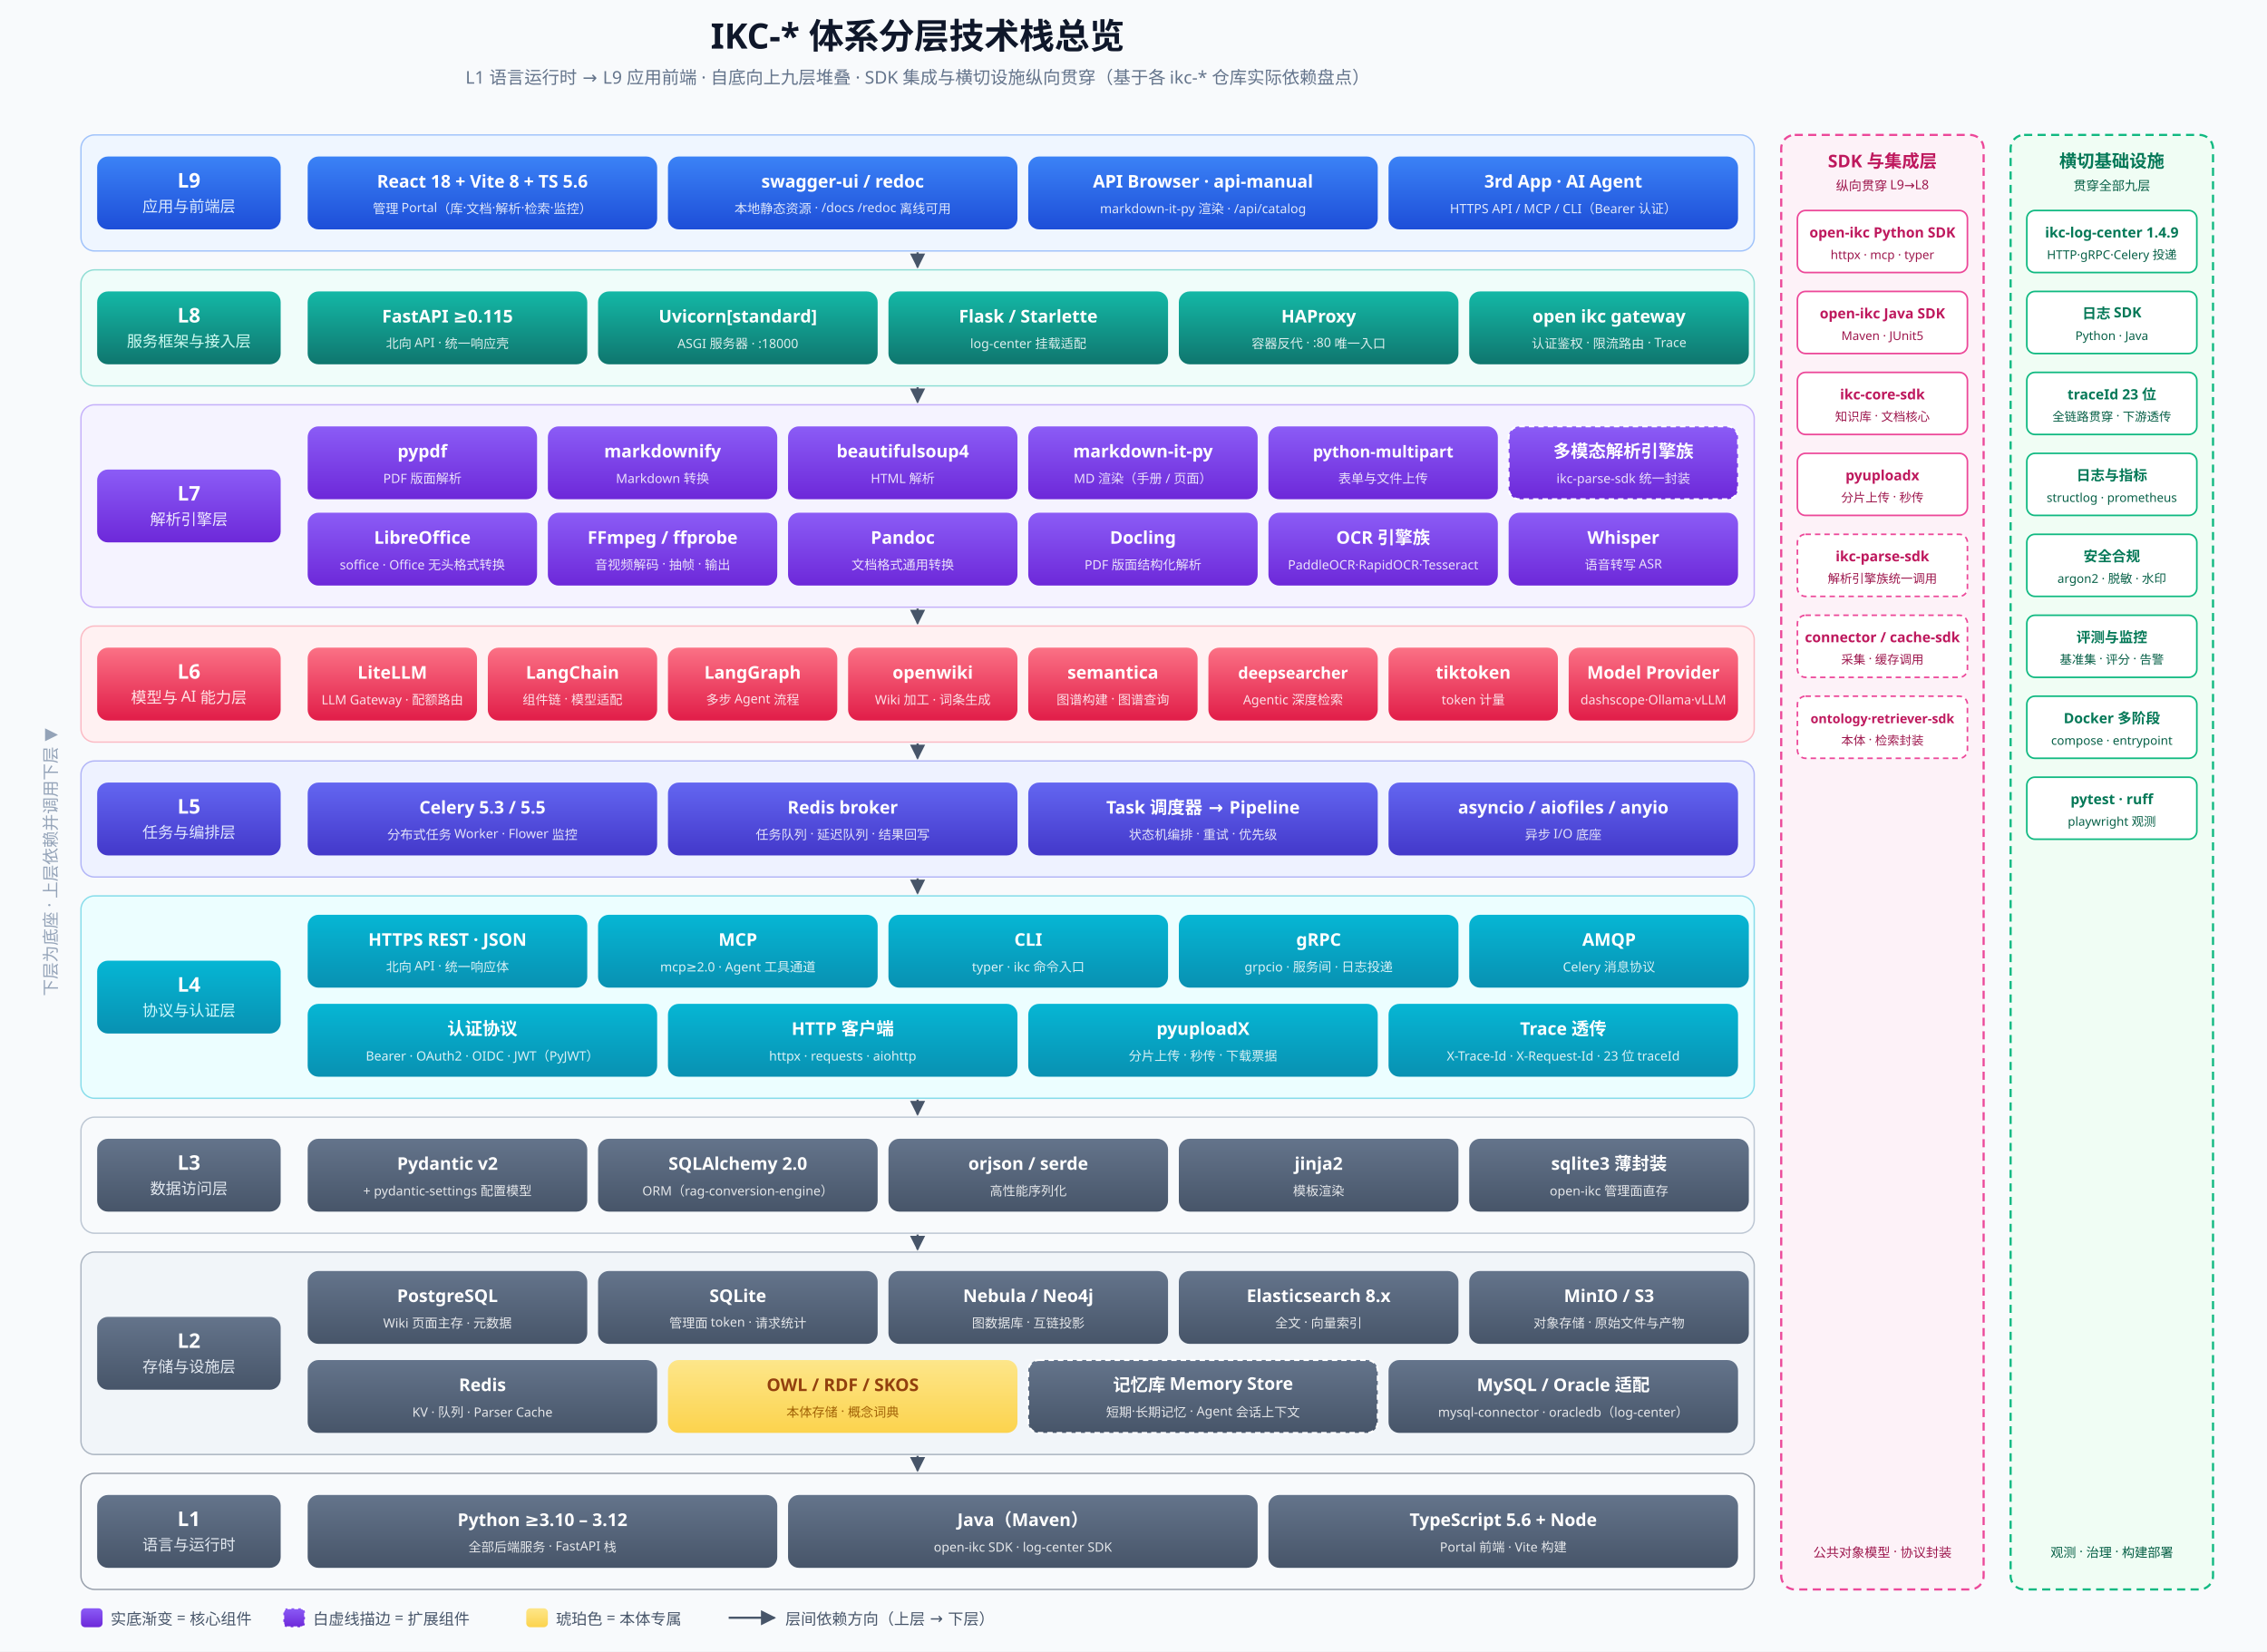
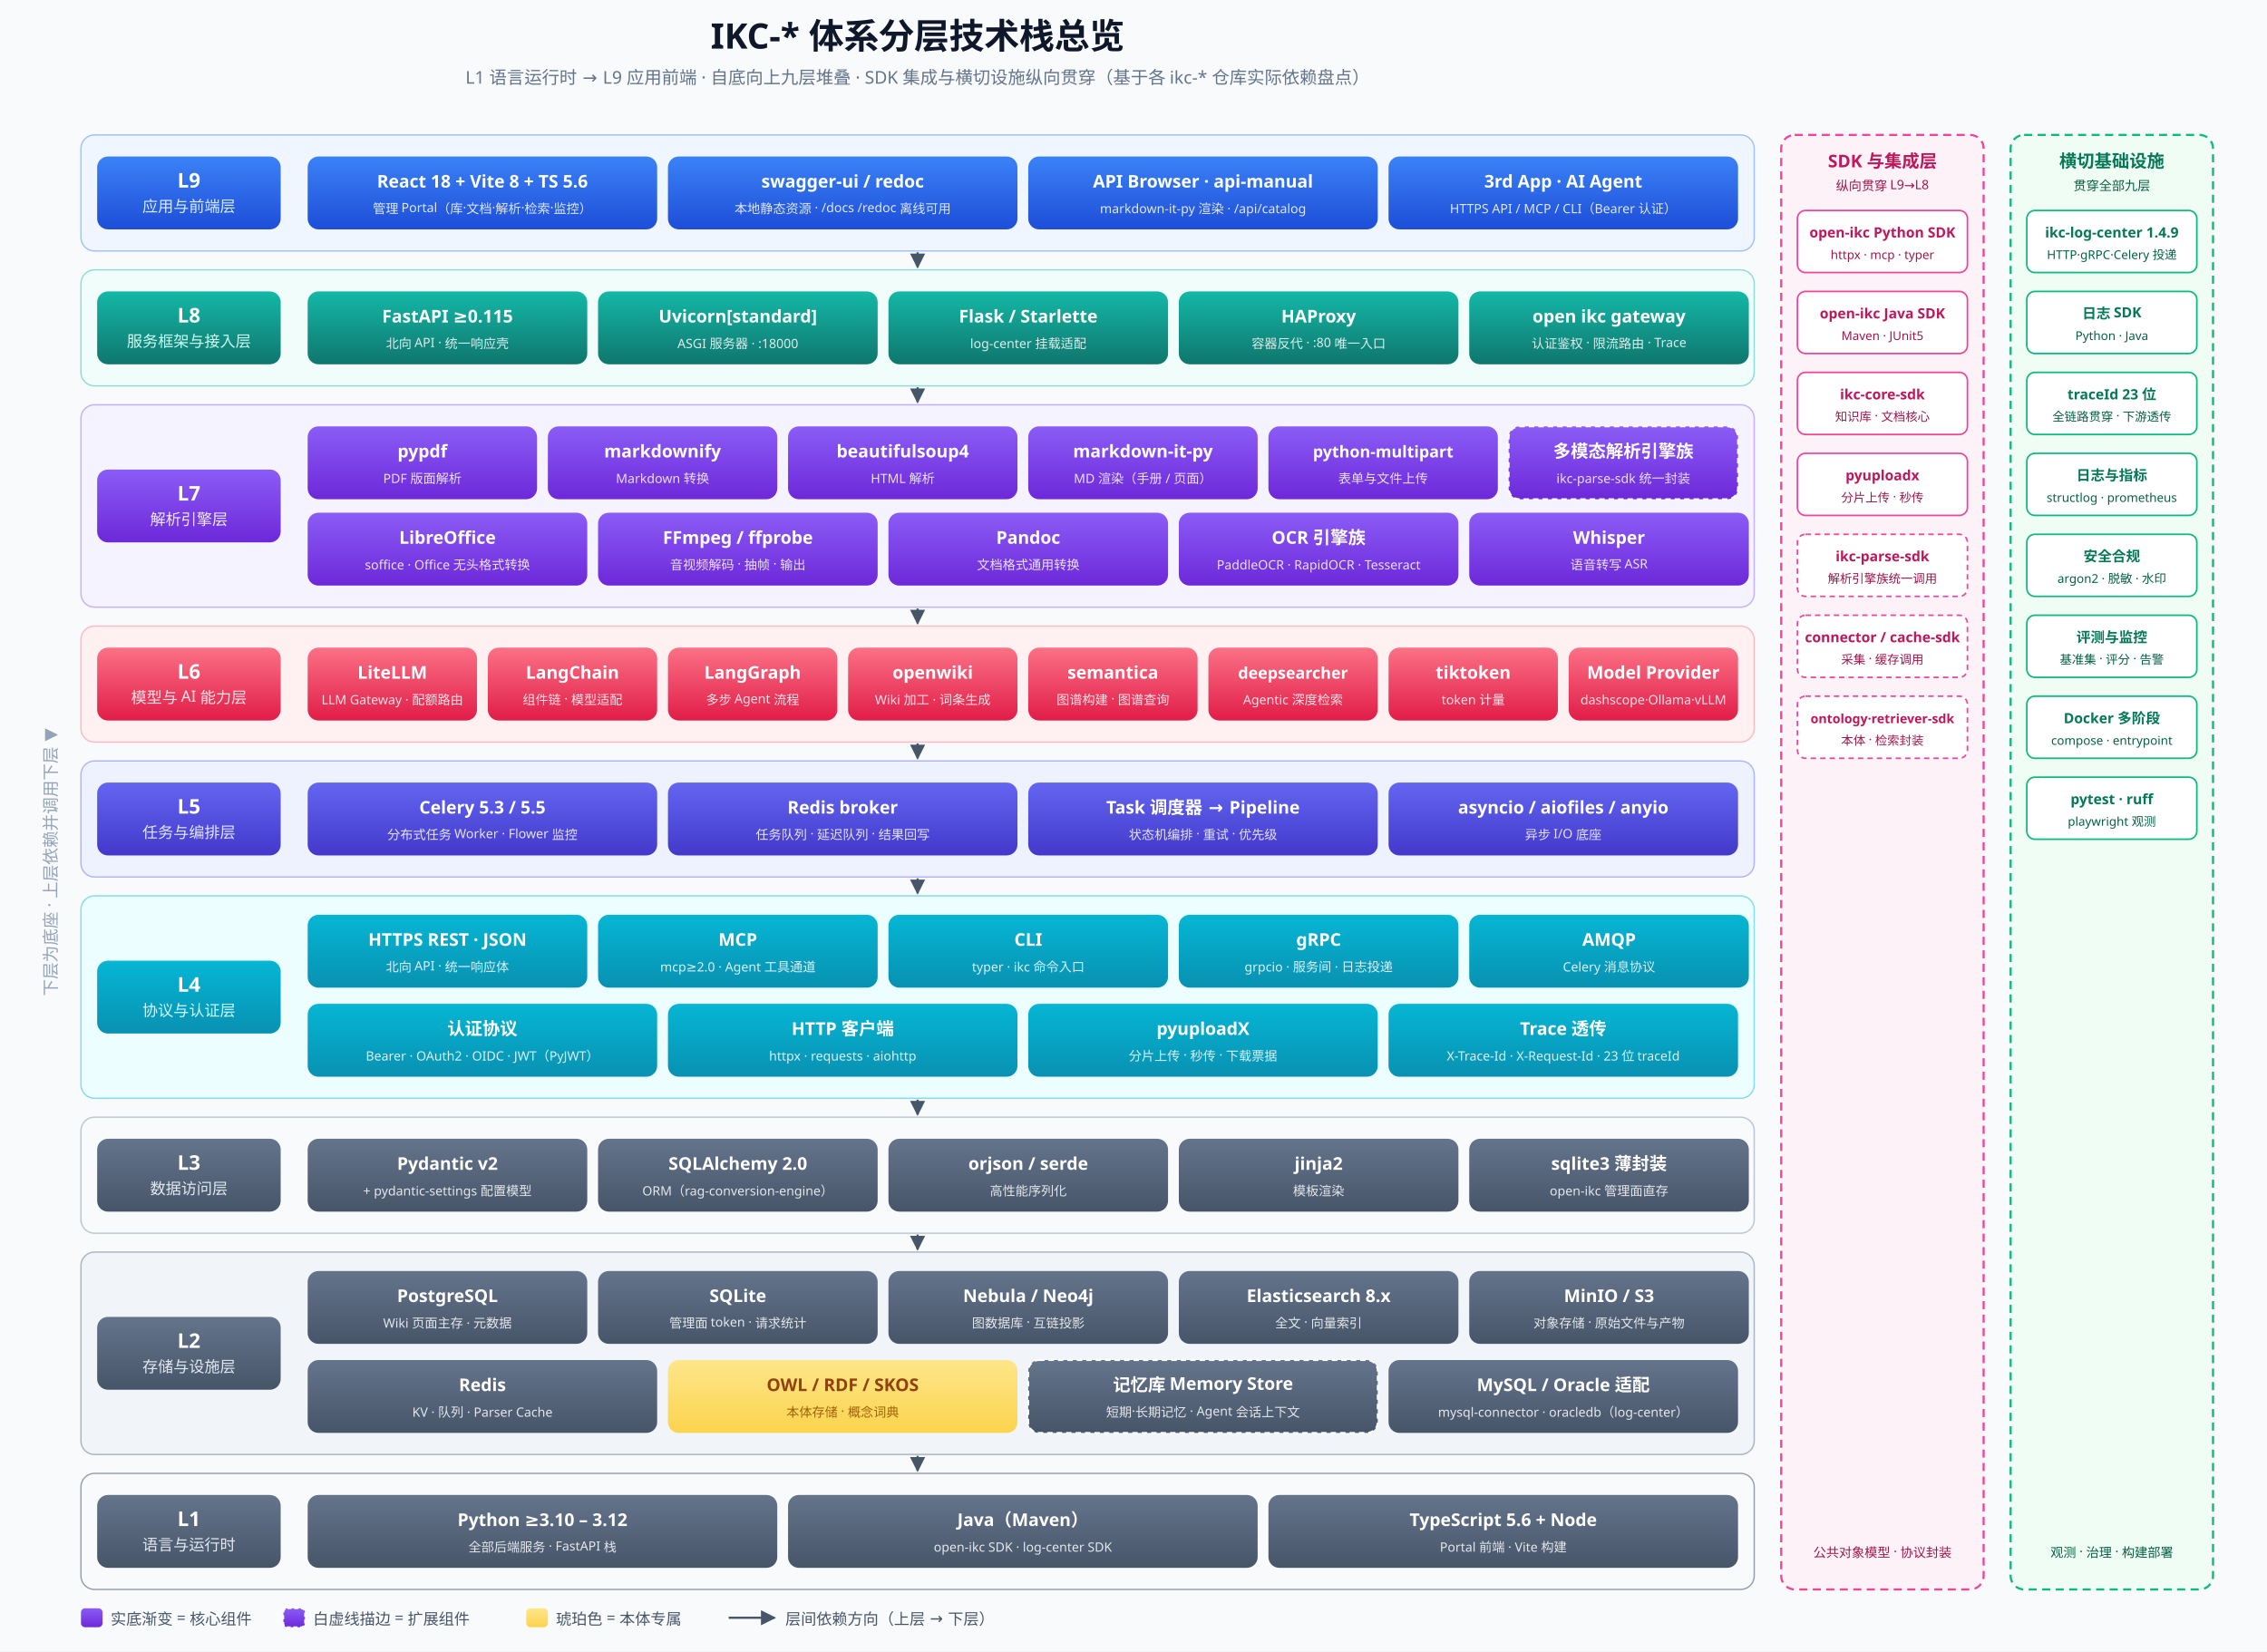
<svg xmlns="http://www.w3.org/2000/svg" viewBox="0 0 1680 1224" font-family="'PingFang SC','Microsoft YaHei','Noto Sans SC',sans-serif">
  <defs>
    <linearGradient id="gBlue" x1="0" y1="0" x2="0" y2="1">
      <stop offset="0" stop-color="#3b82f6" />
      <stop offset="1" stop-color="#1d4ed8" />
    </linearGradient>
    <linearGradient id="gTeal" x1="0" y1="0" x2="0" y2="1">
      <stop offset="0" stop-color="#14b8a6" />
      <stop offset="1" stop-color="#0f766e" />
    </linearGradient>
    <linearGradient id="gIndigo" x1="0" y1="0" x2="0" y2="1">
      <stop offset="0" stop-color="#6366f1" />
      <stop offset="1" stop-color="#4338ca" />
    </linearGradient>
    <linearGradient id="gViolet" x1="0" y1="0" x2="0" y2="1">
      <stop offset="0" stop-color="#8b5cf6" />
      <stop offset="1" stop-color="#6d28d9" />
    </linearGradient>
    <linearGradient id="gRose" x1="0" y1="0" x2="0" y2="1">
      <stop offset="0" stop-color="#fb7185" />
      <stop offset="1" stop-color="#e11d48" />
    </linearGradient>
    <linearGradient id="gCyan" x1="0" y1="0" x2="0" y2="1">
      <stop offset="0" stop-color="#06b6d4" />
      <stop offset="1" stop-color="#0891b2" />
    </linearGradient>
    <linearGradient id="gSlate" x1="0" y1="0" x2="0" y2="1">
      <stop offset="0" stop-color="#64748b" />
      <stop offset="1" stop-color="#475569" />
    </linearGradient>
    <linearGradient id="gAmber" x1="0" y1="0" x2="0" y2="1">
      <stop offset="0" stop-color="#fde68a" />
      <stop offset="1" stop-color="#fcd34d" />
    </linearGradient>
    <marker id="arrow" viewBox="0 0 10 10" refX="9" refY="5" markerWidth="7" markerHeight="7" orient="auto-start-reverse">
      <path d="M 0 0 L 10 5 L 0 10 z" fill="#475569" />
    </marker>
  </defs>
  <rect x="0" y="0" width="1680" height="1224" fill="#f8fafc" />
  <text x="680" y="36" text-anchor="middle" font-size="26" font-weight="bold" fill="#0f172a">IKC-* 体系分层技术栈总览</text>
  <text x="680" y="62" text-anchor="middle" font-size="13" fill="#64748b">L1 语言运行时 → L9 应用前端 · 自底向上九层堆叠 · SDK 集成与横切设施纵向贯穿（基于各 ikc-* 仓库实际依赖盘点）</text>
  <text x="42" y="639" transform="rotate(-90 42 639)" text-anchor="middle" font-size="12.5" fill="#94a3b8">下层为底座 · 上层依赖并调用下层 ▼</text>
  <rect x="60" y="100" width="1240" height="86" rx="10" fill="#eff6ff" stroke="#3b82f6" stroke-width="1" stroke-opacity=".45" />
  <rect x="72" y="116" width="136" height="54" rx="8" fill="url(#gBlue)" />
  <text x="140" y="139" text-anchor="middle" font-size="15" font-weight="bold" fill="#ffffff">L9</text>
  <text x="140" y="157" text-anchor="middle" font-size="11.5" fill="#dbeafe">应用与前端层</text>
  <g text-anchor="middle">
    <rect x="228" y="116" width="259" height="54" rx="8" fill="url(#gBlue)" />
    <text x="357.5" y="139" font-size="13" font-weight="bold" fill="#ffffff">React 18 + Vite 8 + TS 5.6</text>
    <text x="357.5" y="158" font-size="9.5" fill="#ffffff" opacity=".85">管理 Portal（库·文档·解析·检索·监控）</text>
    <rect x="495" y="116" width="259" height="54" rx="8" fill="url(#gBlue)" />
    <text x="624.5" y="139" font-size="13" font-weight="bold" fill="#ffffff">swagger-ui / redoc</text>
    <text x="624.5" y="158" font-size="9.5" fill="#ffffff" opacity=".85">本地静态资源 · /docs /redoc 离线可用</text>
    <rect x="762" y="116" width="259" height="54" rx="8" fill="url(#gBlue)" />
    <text x="891.5" y="139" font-size="13" font-weight="bold" fill="#ffffff">API Browser · api-manual</text>
    <text x="891.5" y="158" font-size="9.5" fill="#ffffff" opacity=".85">markdown-it-py 渲染 · /api/catalog</text>
    <rect x="1029" y="116" width="259" height="54" rx="8" fill="url(#gBlue)" />
    <text x="1158.5" y="139" font-size="13" font-weight="bold" fill="#ffffff">3rd App · AI Agent</text>
    <text x="1158.5" y="158" font-size="9.5" fill="#ffffff" opacity=".85">HTTPS API / MCP / CLI（Bearer 认证）</text>
  </g>
  <line x1="680" y1="187" x2="680" y2="198" stroke="#475569" stroke-width="1.6" marker-end="url(#arrow)" />
  <rect x="60" y="200" width="1240" height="86" rx="10" fill="#f0fdfa" stroke="#14b8a6" stroke-width="1" stroke-opacity=".45" />
  <rect x="72" y="216" width="136" height="54" rx="8" fill="url(#gTeal)" />
  <text x="140" y="239" text-anchor="middle" font-size="15" font-weight="bold" fill="#ffffff">L8</text>
  <text x="140" y="257" text-anchor="middle" font-size="11.5" fill="#ccfbf1">服务框架与接入层</text>
  <g text-anchor="middle">
    <rect x="228" y="216" width="207.2" height="54" rx="8" fill="url(#gTeal)" />
    <text x="331.6" y="239" font-size="13" font-weight="bold" fill="#ffffff">FastAPI ≥0.115</text>
    <text x="331.6" y="258" font-size="9.5" fill="#ffffff" opacity=".85">北向 API · 统一响应壳</text>
    <rect x="443.2" y="216" width="207.2" height="54" rx="8" fill="url(#gTeal)" />
    <text x="546.8" y="239" font-size="13" font-weight="bold" fill="#ffffff">Uvicorn[standard]</text>
    <text x="546.8" y="258" font-size="9.5" fill="#ffffff" opacity=".85">ASGI 服务器 · :18000</text>
    <rect x="658.4" y="216" width="207.2" height="54" rx="8" fill="url(#gTeal)" />
    <text x="762" y="239" font-size="13" font-weight="bold" fill="#ffffff">Flask / Starlette</text>
    <text x="762" y="258" font-size="9.5" fill="#ffffff" opacity=".85">log-center 挂载适配</text>
    <rect x="873.6" y="216" width="207.2" height="54" rx="8" fill="url(#gTeal)" />
    <text x="977.2" y="239" font-size="13" font-weight="bold" fill="#ffffff">HAProxy</text>
    <text x="977.2" y="258" font-size="9.5" fill="#ffffff" opacity=".85">容器反代 · :80 唯一入口</text>
    <rect x="1088.8" y="216" width="207.2" height="54" rx="8" fill="url(#gTeal)" />
    <text x="1192.4" y="239" font-size="13" font-weight="bold" fill="#ffffff">open ikc gateway</text>
    <text x="1192.4" y="258" font-size="9.5" fill="#ffffff" opacity=".85">认证鉴权 · 限流路由 · Trace</text>
  </g>
  <line x1="680" y1="287" x2="680" y2="298" stroke="#475569" stroke-width="1.6" marker-end="url(#arrow)" />
  <rect x="60" y="300" width="1240" height="150" rx="10" fill="#f5f3ff" stroke="#8b5cf6" stroke-width="1" stroke-opacity=".45" />
  <rect x="72" y="348" width="136" height="54" rx="8" fill="url(#gViolet)" />
  <text x="140" y="371" text-anchor="middle" font-size="15" font-weight="bold" fill="#ffffff">L7</text>
  <text x="140" y="389" text-anchor="middle" font-size="11.5" fill="#ede9fe">解析引擎层</text>
  <g text-anchor="middle">
    <rect x="228" y="316" width="170" height="54" rx="8" fill="url(#gViolet)" />
    <text x="313" y="339" font-size="13" font-weight="bold" fill="#ffffff">pypdf</text>
    <text x="313" y="358" font-size="9.5" fill="#ffffff" opacity=".85">PDF 版面解析</text>
    <rect x="406" y="316" width="170" height="54" rx="8" fill="url(#gViolet)" />
    <text x="491" y="339" font-size="13" font-weight="bold" fill="#ffffff">markdownify</text>
    <text x="491" y="358" font-size="9.5" fill="#ffffff" opacity=".85">Markdown 转换</text>
    <rect x="584" y="316" width="170" height="54" rx="8" fill="url(#gViolet)" />
    <text x="669" y="339" font-size="13" font-weight="bold" fill="#ffffff">beautifulsoup4</text>
    <text x="669" y="358" font-size="9.5" fill="#ffffff" opacity=".85">HTML 解析</text>
    <rect x="762" y="316" width="170" height="54" rx="8" fill="url(#gViolet)" />
    <text x="847" y="339" font-size="13" font-weight="bold" fill="#ffffff">markdown-it-py</text>
    <text x="847" y="358" font-size="9.5" fill="#ffffff" opacity=".85">MD 渲染（手册 / 页面）</text>
    <rect x="940" y="316" width="170" height="54" rx="8" fill="url(#gViolet)" />
    <text x="1025" y="339" font-size="12" font-weight="bold" fill="#ffffff">python-multipart</text>
    <text x="1025" y="358" font-size="9.5" fill="#ffffff" opacity=".85">表单与文件上传</text>
    <rect x="1118" y="316" width="170" height="54" rx="8" fill="url(#gViolet)" stroke="#ffffff" stroke-width="1.4" stroke-dasharray="4 3" />
    <text x="1203" y="339" font-size="13" font-weight="bold" fill="#ffffff">多模态解析引擎族</text>
    <text x="1203" y="358" font-size="9.5" fill="#ffffff" opacity=".85">ikc-parse-sdk 统一封装</text>
  </g>
  <g text-anchor="middle">
-     <rect x="228" y="380" width="170" height="54" rx="8" fill="url(#gViolet)" />
-     <text x="313" y="403" font-size="13" font-weight="bold" fill="#ffffff">LibreOffice</text>
-     <text x="313" y="422" font-size="9.5" fill="#ffffff" opacity=".85">soffice · Office 无头格式转换</text>
-     <rect x="406" y="380" width="170" height="54" rx="8" fill="url(#gViolet)" />
-     <text x="491" y="403" font-size="13" font-weight="bold" fill="#ffffff">FFmpeg / ffprobe</text>
-     <text x="491" y="422" font-size="9.5" fill="#ffffff" opacity=".85">音视频解码 · 抽帧 · 输出</text>
-     <rect x="584" y="380" width="170" height="54" rx="8" fill="url(#gViolet)" />
-     <text x="669" y="403" font-size="13" font-weight="bold" fill="#ffffff">Pandoc</text>
-     <text x="669" y="422" font-size="9.5" fill="#ffffff" opacity=".85">文档格式通用转换</text>
-     <rect x="762" y="380" width="170" height="54" rx="8" fill="url(#gViolet)" />
-     <text x="847" y="403" font-size="13" font-weight="bold" fill="#ffffff">Docling</text>
-     <text x="847" y="422" font-size="9.5" fill="#ffffff" opacity=".85">PDF 版面结构化解析</text>
-     <rect x="940" y="380" width="170" height="54" rx="8" fill="url(#gViolet)" />
-     <text x="1025" y="403" font-size="13" font-weight="bold" fill="#ffffff">OCR 引擎族</text>
-     <text x="1025" y="422" font-size="9.5" fill="#ffffff" opacity=".85">PaddleOCR·RapidOCR·Tesseract</text>
-     <rect x="1118" y="380" width="170" height="54" rx="8" fill="url(#gViolet)" />
-     <text x="1203" y="403" font-size="13" font-weight="bold" fill="#ffffff">Whisper</text>
-     <text x="1203" y="422" font-size="9.5" fill="#ffffff" opacity=".85">语音转写 ASR</text>
+     <rect x="228" y="380" width="207.2" height="54" rx="8" fill="url(#gViolet)" />
+     <text x="331.6" y="403" font-size="13" font-weight="bold" fill="#ffffff">LibreOffice</text>
+     <text x="331.6" y="422" font-size="9.5" fill="#ffffff" opacity=".85">soffice · Office 无头格式转换</text>
+     <rect x="443.2" y="380" width="207.2" height="54" rx="8" fill="url(#gViolet)" />
+     <text x="546.8" y="403" font-size="13" font-weight="bold" fill="#ffffff">FFmpeg / ffprobe</text>
+     <text x="546.8" y="422" font-size="9.5" fill="#ffffff" opacity=".85">音视频解码 · 抽帧 · 输出</text>
+     <rect x="658.4" y="380" width="207.2" height="54" rx="8" fill="url(#gViolet)" />
+     <text x="762" y="403" font-size="13" font-weight="bold" fill="#ffffff">Pandoc</text>
+     <text x="762" y="422" font-size="9.5" fill="#ffffff" opacity=".85">文档格式通用转换</text>
+     <rect x="873.6" y="380" width="207.2" height="54" rx="8" fill="url(#gViolet)" />
+     <text x="977.2" y="403" font-size="13" font-weight="bold" fill="#ffffff">OCR 引擎族</text>
+     <text x="977.2" y="422" font-size="9.5" fill="#ffffff" opacity=".85">PaddleOCR · RapidOCR · Tesseract</text>
+     <rect x="1088.8" y="380" width="207.2" height="54" rx="8" fill="url(#gViolet)" />
+     <text x="1192.4" y="403" font-size="13" font-weight="bold" fill="#ffffff">Whisper</text>
+     <text x="1192.4" y="422" font-size="9.5" fill="#ffffff" opacity=".85">语音转写 ASR</text>
  </g>
  <line x1="680" y1="451" x2="680" y2="462" stroke="#475569" stroke-width="1.6" marker-end="url(#arrow)" />
  <rect x="60" y="464" width="1240" height="86" rx="10" fill="#fff1f2" stroke="#fb7185" stroke-width="1" stroke-opacity=".45" />
  <rect x="72" y="480" width="136" height="54" rx="8" fill="url(#gRose)" />
  <text x="140" y="503" text-anchor="middle" font-size="15" font-weight="bold" fill="#ffffff">L6</text>
  <text x="140" y="521" text-anchor="middle" font-size="11.5" fill="#ffe4e6">模型与 AI 能力层</text>
  <g text-anchor="middle">
    <rect x="228" y="480" width="125.5" height="54" rx="8" fill="url(#gRose)" />
    <text x="290.75" y="503" font-size="13" font-weight="bold" fill="#ffffff">LiteLLM</text>
    <text x="290.75" y="522" font-size="9.5" fill="#ffffff" opacity=".85">LLM Gateway · 配额路由</text>
    <rect x="361.5" y="480" width="125.5" height="54" rx="8" fill="url(#gRose)" />
    <text x="424.25" y="503" font-size="13" font-weight="bold" fill="#ffffff">LangChain</text>
    <text x="424.25" y="522" font-size="9.5" fill="#ffffff" opacity=".85">组件链 · 模型适配</text>
    <rect x="495" y="480" width="125.5" height="54" rx="8" fill="url(#gRose)" />
    <text x="557.75" y="503" font-size="13" font-weight="bold" fill="#ffffff">LangGraph</text>
    <text x="557.75" y="522" font-size="9.5" fill="#ffffff" opacity=".85">多步 Agent 流程</text>
    <rect x="628.5" y="480" width="125.5" height="54" rx="8" fill="url(#gRose)" />
    <text x="691.25" y="503" font-size="13" font-weight="bold" fill="#ffffff">openwiki</text>
    <text x="691.25" y="522" font-size="9.5" fill="#ffffff" opacity=".85">Wiki 加工 · 词条生成</text>
    <rect x="762" y="480" width="125.5" height="54" rx="8" fill="url(#gRose)" />
    <text x="824.75" y="503" font-size="13" font-weight="bold" fill="#ffffff">semantica</text>
    <text x="824.75" y="522" font-size="9.5" fill="#ffffff" opacity=".85">图谱构建 · 图谱查询</text>
    <rect x="895.5" y="480" width="125.5" height="54" rx="8" fill="url(#gRose)" />
    <text x="958.25" y="503" font-size="12" font-weight="bold" fill="#ffffff">deepsearcher</text>
    <text x="958.25" y="522" font-size="9.5" fill="#ffffff" opacity=".85">Agentic 深度检索</text>
    <rect x="1029" y="480" width="125.5" height="54" rx="8" fill="url(#gRose)" />
    <text x="1091.75" y="503" font-size="13" font-weight="bold" fill="#ffffff">tiktoken</text>
    <text x="1091.75" y="522" font-size="9.5" fill="#ffffff" opacity=".85">token 计量</text>
    <rect x="1162.5" y="480" width="125.5" height="54" rx="8" fill="url(#gRose)" />
    <text x="1225.25" y="503" font-size="13" font-weight="bold" fill="#ffffff">Model Provider</text>
    <text x="1225.25" y="522" font-size="9.5" fill="#ffffff" opacity=".85">dashscope·Ollama·vLLM</text>
  </g>
  <line x1="680" y1="551" x2="680" y2="562" stroke="#475569" stroke-width="1.6" marker-end="url(#arrow)" />
  <rect x="60" y="564" width="1240" height="86" rx="10" fill="#eef2ff" stroke="#6366f1" stroke-width="1" stroke-opacity=".45" />
  <rect x="72" y="580" width="136" height="54" rx="8" fill="url(#gIndigo)" />
  <text x="140" y="603" text-anchor="middle" font-size="15" font-weight="bold" fill="#ffffff">L5</text>
  <text x="140" y="621" text-anchor="middle" font-size="11.5" fill="#e0e7ff">任务与编排层</text>
  <g text-anchor="middle">
    <rect x="228" y="580" width="259" height="54" rx="8" fill="url(#gIndigo)" />
    <text x="357.5" y="603" font-size="13" font-weight="bold" fill="#ffffff">Celery 5.3 / 5.5</text>
    <text x="357.5" y="622" font-size="9.5" fill="#ffffff" opacity=".85">分布式任务 Worker · Flower 监控</text>
    <rect x="495" y="580" width="259" height="54" rx="8" fill="url(#gIndigo)" />
    <text x="624.5" y="603" font-size="13" font-weight="bold" fill="#ffffff">Redis broker</text>
    <text x="624.5" y="622" font-size="9.5" fill="#ffffff" opacity=".85">任务队列 · 延迟队列 · 结果回写</text>
    <rect x="762" y="580" width="259" height="54" rx="8" fill="url(#gIndigo)" />
    <text x="891.5" y="603" font-size="13" font-weight="bold" fill="#ffffff">Task 调度器 → Pipeline</text>
    <text x="891.5" y="622" font-size="9.5" fill="#ffffff" opacity=".85">状态机编排 · 重试 · 优先级</text>
    <rect x="1029" y="580" width="259" height="54" rx="8" fill="url(#gIndigo)" />
    <text x="1158.5" y="603" font-size="13" font-weight="bold" fill="#ffffff">asyncio / aiofiles / anyio</text>
    <text x="1158.5" y="622" font-size="9.5" fill="#ffffff" opacity=".85">异步 I/O 底座</text>
  </g>
  <line x1="680" y1="651" x2="680" y2="662" stroke="#475569" stroke-width="1.6" marker-end="url(#arrow)" />
  <rect x="60" y="664" width="1240" height="150" rx="10" fill="#ecfeff" stroke="#06b6d4" stroke-width="1" stroke-opacity=".45" />
  <rect x="72" y="712" width="136" height="54" rx="8" fill="url(#gCyan)" />
  <text x="140" y="735" text-anchor="middle" font-size="15" font-weight="bold" fill="#ffffff">L4</text>
  <text x="140" y="753" text-anchor="middle" font-size="11.5" fill="#cffafe">协议与认证层</text>
  <g text-anchor="middle">
    <rect x="228" y="678" width="207.2" height="54" rx="8" fill="url(#gCyan)" />
    <text x="331.6" y="701" font-size="13" font-weight="bold" fill="#ffffff">HTTPS REST · JSON</text>
    <text x="331.6" y="720" font-size="9.5" fill="#ffffff" opacity=".85">北向 API · 统一响应体</text>
    <rect x="443.2" y="678" width="207.2" height="54" rx="8" fill="url(#gCyan)" />
    <text x="546.8" y="701" font-size="13" font-weight="bold" fill="#ffffff">MCP</text>
    <text x="546.8" y="720" font-size="9.5" fill="#ffffff" opacity=".85">mcp≥2.0 · Agent 工具通道</text>
    <rect x="658.4" y="678" width="207.2" height="54" rx="8" fill="url(#gCyan)" />
    <text x="762" y="701" font-size="13" font-weight="bold" fill="#ffffff">CLI</text>
    <text x="762" y="720" font-size="9.5" fill="#ffffff" opacity=".85">typer · ikc 命令入口</text>
    <rect x="873.6" y="678" width="207.2" height="54" rx="8" fill="url(#gCyan)" />
    <text x="977.2" y="701" font-size="13" font-weight="bold" fill="#ffffff">gRPC</text>
    <text x="977.2" y="720" font-size="9.5" fill="#ffffff" opacity=".85">grpcio · 服务间 · 日志投递</text>
    <rect x="1088.8" y="678" width="207.2" height="54" rx="8" fill="url(#gCyan)" />
    <text x="1192.4" y="701" font-size="13" font-weight="bold" fill="#ffffff">AMQP</text>
    <text x="1192.4" y="720" font-size="9.5" fill="#ffffff" opacity=".85">Celery 消息协议</text>
    <rect x="228" y="744" width="259" height="54" rx="8" fill="url(#gCyan)" />
    <text x="357.5" y="767" font-size="13" font-weight="bold" fill="#ffffff">认证协议</text>
    <text x="357.5" y="786" font-size="9.5" fill="#ffffff" opacity=".85">Bearer · OAuth2 · OIDC · JWT（PyJWT）</text>
    <rect x="495" y="744" width="259" height="54" rx="8" fill="url(#gCyan)" />
    <text x="624.5" y="767" font-size="13" font-weight="bold" fill="#ffffff">HTTP 客户端</text>
    <text x="624.5" y="786" font-size="9.5" fill="#ffffff" opacity=".85">httpx · requests · aiohttp</text>
    <rect x="762" y="744" width="259" height="54" rx="8" fill="url(#gCyan)" />
    <text x="891.5" y="767" font-size="13" font-weight="bold" fill="#ffffff">pyuploadX</text>
    <text x="891.5" y="786" font-size="9.5" fill="#ffffff" opacity=".85">分片上传 · 秒传 · 下载票据</text>
    <rect x="1029" y="744" width="259" height="54" rx="8" fill="url(#gCyan)" />
    <text x="1158.5" y="767" font-size="13" font-weight="bold" fill="#ffffff">Trace 透传</text>
    <text x="1158.5" y="786" font-size="9.5" fill="#ffffff" opacity=".85">X-Trace-Id · X-Request-Id · 23 位 traceId</text>
  </g>
  <line x1="680" y1="815" x2="680" y2="826" stroke="#475569" stroke-width="1.6" marker-end="url(#arrow)" />
  <rect x="60" y="828" width="1240" height="86" rx="10" fill="#f8fafc" stroke="#94a3b8" stroke-width="1" stroke-opacity=".6" />
  <rect x="72" y="844" width="136" height="54" rx="8" fill="url(#gSlate)" />
  <text x="140" y="867" text-anchor="middle" font-size="15" font-weight="bold" fill="#ffffff">L3</text>
  <text x="140" y="885" text-anchor="middle" font-size="11.5" fill="#e2e8f0">数据访问层</text>
  <g text-anchor="middle">
    <rect x="228" y="844" width="207.2" height="54" rx="8" fill="url(#gSlate)" />
    <text x="331.6" y="867" font-size="13" font-weight="bold" fill="#ffffff">Pydantic v2</text>
    <text x="331.6" y="886" font-size="9.5" fill="#ffffff" opacity=".85">+ pydantic-settings 配置模型</text>
    <rect x="443.2" y="844" width="207.2" height="54" rx="8" fill="url(#gSlate)" />
    <text x="546.8" y="867" font-size="13" font-weight="bold" fill="#ffffff">SQLAlchemy 2.0</text>
    <text x="546.8" y="886" font-size="9.5" fill="#ffffff" opacity=".85">ORM（rag-conversion-engine）</text>
    <rect x="658.4" y="844" width="207.2" height="54" rx="8" fill="url(#gSlate)" />
    <text x="762" y="867" font-size="13" font-weight="bold" fill="#ffffff">orjson / serde</text>
    <text x="762" y="886" font-size="9.5" fill="#ffffff" opacity=".85">高性能序列化</text>
    <rect x="873.6" y="844" width="207.2" height="54" rx="8" fill="url(#gSlate)" />
    <text x="977.2" y="867" font-size="13" font-weight="bold" fill="#ffffff">jinja2</text>
    <text x="977.2" y="886" font-size="9.5" fill="#ffffff" opacity=".85">模板渲染</text>
    <rect x="1088.8" y="844" width="207.2" height="54" rx="8" fill="url(#gSlate)" />
    <text x="1192.4" y="867" font-size="13" font-weight="bold" fill="#ffffff">sqlite3 薄封装</text>
    <text x="1192.4" y="886" font-size="9.5" fill="#ffffff" opacity=".85">open-ikc 管理面直存</text>
  </g>
  <line x1="680" y1="915" x2="680" y2="926" stroke="#475569" stroke-width="1.6" marker-end="url(#arrow)" />
  <rect x="60" y="928" width="1240" height="150" rx="10" fill="#f1f5f9" stroke="#64748b" stroke-width="1" stroke-opacity=".5" />
  <rect x="72" y="976" width="136" height="54" rx="8" fill="url(#gSlate)" />
  <text x="140" y="999" text-anchor="middle" font-size="15" font-weight="bold" fill="#ffffff">L2</text>
  <text x="140" y="1017" text-anchor="middle" font-size="11.5" fill="#e2e8f0">存储与设施层</text>
  <g text-anchor="middle">
    <rect x="228" y="942" width="207.2" height="54" rx="8" fill="url(#gSlate)" />
    <text x="331.6" y="965" font-size="13" font-weight="bold" fill="#ffffff">PostgreSQL</text>
    <text x="331.6" y="984" font-size="9.5" fill="#ffffff" opacity=".85">Wiki 页面主存 · 元数据</text>
    <rect x="443.2" y="942" width="207.2" height="54" rx="8" fill="url(#gSlate)" />
    <text x="546.8" y="965" font-size="13" font-weight="bold" fill="#ffffff">SQLite</text>
    <text x="546.8" y="984" font-size="9.5" fill="#ffffff" opacity=".85">管理面 token · 请求统计</text>
    <rect x="658.4" y="942" width="207.2" height="54" rx="8" fill="url(#gSlate)" />
    <text x="762" y="965" font-size="13" font-weight="bold" fill="#ffffff">Nebula / Neo4j</text>
    <text x="762" y="984" font-size="9.5" fill="#ffffff" opacity=".85">图数据库 · 互链投影</text>
    <rect x="873.6" y="942" width="207.2" height="54" rx="8" fill="url(#gSlate)" />
    <text x="977.2" y="965" font-size="13" font-weight="bold" fill="#ffffff">Elasticsearch 8.x</text>
    <text x="977.2" y="984" font-size="9.5" fill="#ffffff" opacity=".85">全文 · 向量索引</text>
    <rect x="1088.8" y="942" width="207.2" height="54" rx="8" fill="url(#gSlate)" />
    <text x="1192.4" y="965" font-size="13" font-weight="bold" fill="#ffffff">MinIO / S3</text>
    <text x="1192.4" y="984" font-size="9.5" fill="#ffffff" opacity=".85">对象存储 · 原始文件与产物</text>
    <rect x="228" y="1008" width="259" height="54" rx="8" fill="url(#gSlate)" />
    <text x="357.5" y="1031" font-size="13" font-weight="bold" fill="#ffffff">Redis</text>
    <text x="357.5" y="1050" font-size="9.5" fill="#ffffff" opacity=".85">KV · 队列 · Parser Cache</text>
    <rect x="495" y="1008" width="259" height="54" rx="8" fill="url(#gAmber)" />
    <text x="624.5" y="1031" font-size="13" font-weight="bold" fill="#92400e">OWL / RDF / SKOS</text>
    <text x="624.5" y="1050" font-size="9.5" fill="#a16207">本体存储 · 概念词典</text>
    <rect x="762" y="1008" width="259" height="54" rx="8" fill="url(#gSlate)" stroke="#ffffff" stroke-width="1.4" stroke-dasharray="4 3" />
    <text x="891.5" y="1031" font-size="13" font-weight="bold" fill="#ffffff">记忆库 Memory Store</text>
    <text x="891.5" y="1050" font-size="9.5" fill="#ffffff" opacity=".85">短期·长期记忆 · Agent 会话上下文</text>
    <rect x="1029" y="1008" width="259" height="54" rx="8" fill="url(#gSlate)" />
    <text x="1158.5" y="1031" font-size="13" font-weight="bold" fill="#ffffff">MySQL / Oracle 适配</text>
    <text x="1158.5" y="1050" font-size="9.5" fill="#ffffff" opacity=".85">mysql-connector · oracledb（log-center）</text>
  </g>
  <line x1="680" y1="1079" x2="680" y2="1090" stroke="#475569" stroke-width="1.6" marker-end="url(#arrow)" />
  <rect x="60" y="1092" width="1240" height="86" rx="10" fill="#f8fafc" stroke="#475569" stroke-width="1" stroke-opacity=".55" />
  <rect x="72" y="1108" width="136" height="54" rx="8" fill="url(#gSlate)" />
  <text x="140" y="1131" text-anchor="middle" font-size="15" font-weight="bold" fill="#ffffff">L1</text>
  <text x="140" y="1149" text-anchor="middle" font-size="11.5" fill="#e2e8f0">语言与运行时</text>
  <g text-anchor="middle">
    <rect x="228" y="1108" width="348" height="54" rx="8" fill="url(#gSlate)" />
    <text x="402" y="1131" font-size="13" font-weight="bold" fill="#ffffff">Python ≥3.10 – 3.12</text>
    <text x="402" y="1150" font-size="9.5" fill="#ffffff" opacity=".85">全部后端服务 · FastAPI 栈</text>
    <rect x="584" y="1108" width="348" height="54" rx="8" fill="url(#gSlate)" />
    <text x="758" y="1131" font-size="13" font-weight="bold" fill="#ffffff">Java（Maven）</text>
    <text x="758" y="1150" font-size="9.5" fill="#ffffff" opacity=".85">open-ikc SDK · log-center SDK</text>
    <rect x="940" y="1108" width="348" height="54" rx="8" fill="url(#gSlate)" />
    <text x="1114" y="1131" font-size="13" font-weight="bold" fill="#ffffff">TypeScript 5.6 + Node</text>
    <text x="1114" y="1150" font-size="9.5" fill="#ffffff" opacity=".85">Portal 前端 · Vite 构建</text>
  </g>
  <rect x="1320" y="100" width="150" height="1078" rx="10" fill="#fdf2f8" stroke="#ec4899" stroke-width="1.6" stroke-dasharray="6 4" />
  <text x="1395" y="124" text-anchor="middle" font-size="13" font-weight="bold" fill="#be185d">SDK 与集成层</text>
  <text x="1395" y="141" text-anchor="middle" font-size="9.5" fill="#9d174d">纵向贯穿 L9→L8</text>
  <g text-anchor="middle">
    <rect x="1332" y="156" width="126" height="46" rx="6" fill="#ffffff" stroke="#ec4899" stroke-width="1.2" />
    <text x="1395" y="176" font-size="10.5" font-weight="bold" fill="#be185d">open-ikc Python SDK</text>
    <text x="1395" y="192" font-size="9" fill="#9d174d">httpx · mcp · typer</text>
    <rect x="1332" y="216" width="126" height="46" rx="6" fill="#ffffff" stroke="#ec4899" stroke-width="1.2" />
    <text x="1395" y="236" font-size="10.5" font-weight="bold" fill="#be185d">open-ikc Java SDK</text>
    <text x="1395" y="252" font-size="9" fill="#9d174d">Maven · JUnit5</text>
    <rect x="1332" y="276" width="126" height="46" rx="6" fill="#ffffff" stroke="#ec4899" stroke-width="1.2" />
    <text x="1395" y="296" font-size="10.5" font-weight="bold" fill="#be185d">ikc-core-sdk</text>
    <text x="1395" y="312" font-size="9" fill="#9d174d">知识库 · 文档核心</text>
    <rect x="1332" y="336" width="126" height="46" rx="6" fill="#ffffff" stroke="#ec4899" stroke-width="1.2" />
    <text x="1395" y="356" font-size="10.5" font-weight="bold" fill="#be185d">pyuploadx</text>
    <text x="1395" y="372" font-size="9" fill="#9d174d">分片上传 · 秒传</text>
    <rect x="1332" y="396" width="126" height="46" rx="6" fill="#ffffff" stroke="#ec4899" stroke-width="1.2" stroke-dasharray="4 3" />
    <text x="1395" y="416" font-size="10.5" font-weight="bold" fill="#be185d">ikc-parse-sdk</text>
    <text x="1395" y="432" font-size="9" fill="#9d174d">解析引擎族统一调用</text>
    <rect x="1332" y="456" width="126" height="46" rx="6" fill="#ffffff" stroke="#ec4899" stroke-width="1.2" stroke-dasharray="4 3" />
    <text x="1395" y="476" font-size="10.5" font-weight="bold" fill="#be185d">connector / cache-sdk</text>
    <text x="1395" y="492" font-size="9" fill="#9d174d">采集 · 缓存调用</text>
    <rect x="1332" y="516" width="126" height="46" rx="6" fill="#ffffff" stroke="#ec4899" stroke-width="1.2" stroke-dasharray="4 3" />
    <text x="1395" y="536" font-size="9.5" font-weight="bold" fill="#be185d">ontology·retriever-sdk</text>
    <text x="1395" y="552" font-size="9" fill="#9d174d">本体 · 检索封装</text>
  </g>
  <text x="1395" y="1154" text-anchor="middle" font-size="9.5" fill="#9d174d">公共对象模型 · 协议封装</text>
  <rect x="1490" y="100" width="150" height="1078" rx="10" fill="#f0fdf4" stroke="#10b981" stroke-width="1.6" stroke-dasharray="6 4" />
  <text x="1565" y="124" text-anchor="middle" font-size="13" font-weight="bold" fill="#047857">横切基础设施</text>
  <text x="1565" y="141" text-anchor="middle" font-size="9.5" fill="#065f46">贯穿全部九层</text>
  <g text-anchor="middle">
    <rect x="1502" y="156" width="126" height="46" rx="6" fill="#ffffff" stroke="#10b981" stroke-width="1.2" />
    <text x="1565" y="176" font-size="10.5" font-weight="bold" fill="#047857">ikc-log-center 1.4.9</text>
    <text x="1565" y="192" font-size="9" fill="#065f46">HTTP·gRPC·Celery 投递</text>
    <rect x="1502" y="216" width="126" height="46" rx="6" fill="#ffffff" stroke="#10b981" stroke-width="1.2" />
    <text x="1565" y="236" font-size="10.5" font-weight="bold" fill="#047857">日志 SDK</text>
    <text x="1565" y="252" font-size="9" fill="#065f46">Python · Java</text>
    <rect x="1502" y="276" width="126" height="46" rx="6" fill="#ffffff" stroke="#10b981" stroke-width="1.2" />
    <text x="1565" y="296" font-size="10.5" font-weight="bold" fill="#047857">traceId 23 位</text>
    <text x="1565" y="312" font-size="9" fill="#065f46">全链路贯穿 · 下游透传</text>
    <rect x="1502" y="336" width="126" height="46" rx="6" fill="#ffffff" stroke="#10b981" stroke-width="1.2" />
    <text x="1565" y="356" font-size="10.5" font-weight="bold" fill="#047857">日志与指标</text>
    <text x="1565" y="372" font-size="9" fill="#065f46">structlog · prometheus</text>
    <rect x="1502" y="396" width="126" height="46" rx="6" fill="#ffffff" stroke="#10b981" stroke-width="1.2" />
    <text x="1565" y="416" font-size="10.5" font-weight="bold" fill="#047857">安全合规</text>
    <text x="1565" y="432" font-size="9" fill="#065f46">argon2 · 脱敏 · 水印</text>
    <rect x="1502" y="456" width="126" height="46" rx="6" fill="#ffffff" stroke="#10b981" stroke-width="1.2" />
    <text x="1565" y="476" font-size="10.5" font-weight="bold" fill="#047857">评测与监控</text>
    <text x="1565" y="492" font-size="9" fill="#065f46">基准集 · 评分 · 告警</text>
    <rect x="1502" y="516" width="126" height="46" rx="6" fill="#ffffff" stroke="#10b981" stroke-width="1.2" />
    <text x="1565" y="536" font-size="10.5" font-weight="bold" fill="#047857">Docker 多阶段</text>
    <text x="1565" y="552" font-size="9" fill="#065f46">compose · entrypoint</text>
    <rect x="1502" y="576" width="126" height="46" rx="6" fill="#ffffff" stroke="#10b981" stroke-width="1.2" />
    <text x="1565" y="596" font-size="10.5" font-weight="bold" fill="#047857">pytest · ruff</text>
    <text x="1565" y="612" font-size="9" fill="#065f46">playwright 观测</text>
  </g>
  <text x="1565" y="1154" text-anchor="middle" font-size="9.5" fill="#065f46">观测 · 治理 · 构建部署</text>
  <g font-size="11.5">
    <rect x="60" y="1192" width="16" height="14" rx="3" fill="url(#gViolet)" />
    <text x="82" y="1204" fill="#475569">实底渐变 = 核心组件</text>
    <rect x="210" y="1192" width="16" height="14" rx="3" fill="url(#gViolet)" stroke="#ffffff" stroke-width="1.2" stroke-dasharray="3 2" />
    <text x="232" y="1204" fill="#475569">白虚线描边 = 扩展组件</text>
    <rect x="390" y="1192" width="16" height="14" rx="3" fill="url(#gAmber)" />
    <text x="412" y="1204" fill="#475569">琥珀色 = 本体专属</text>
    <line x1="540" y1="1199" x2="574" y2="1199" stroke="#475569" stroke-width="1.6" marker-end="url(#arrow)" />
    <text x="582" y="1204" fill="#475569">层间依赖方向（上层 → 下层）</text>
  </g>
</svg>
